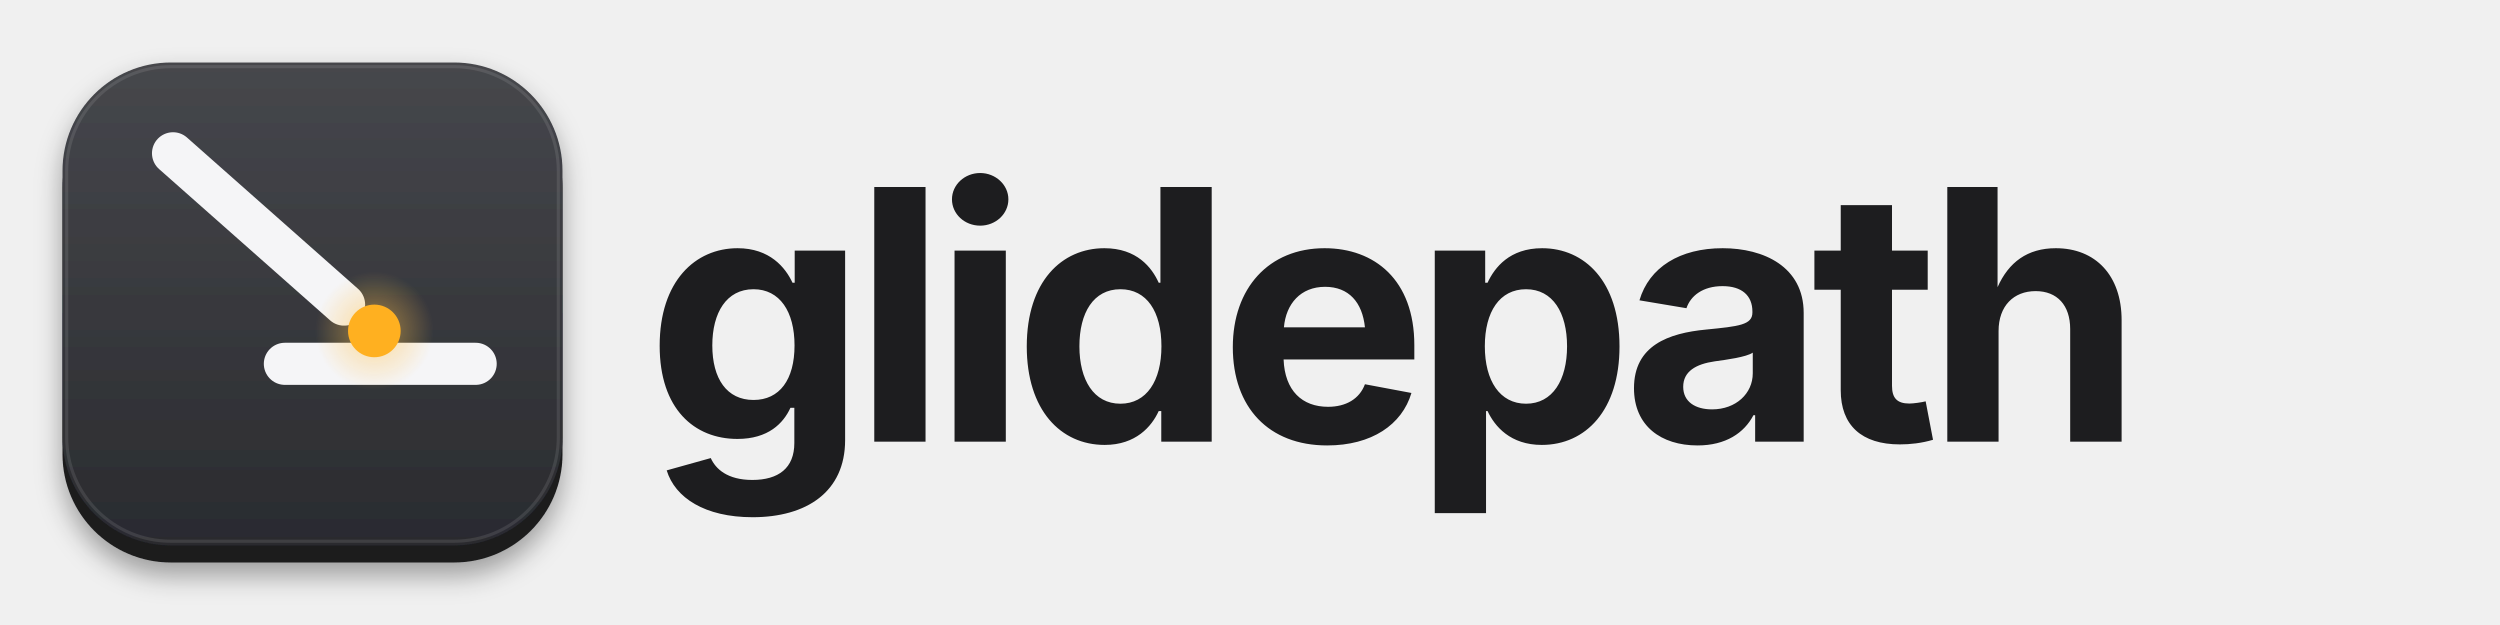
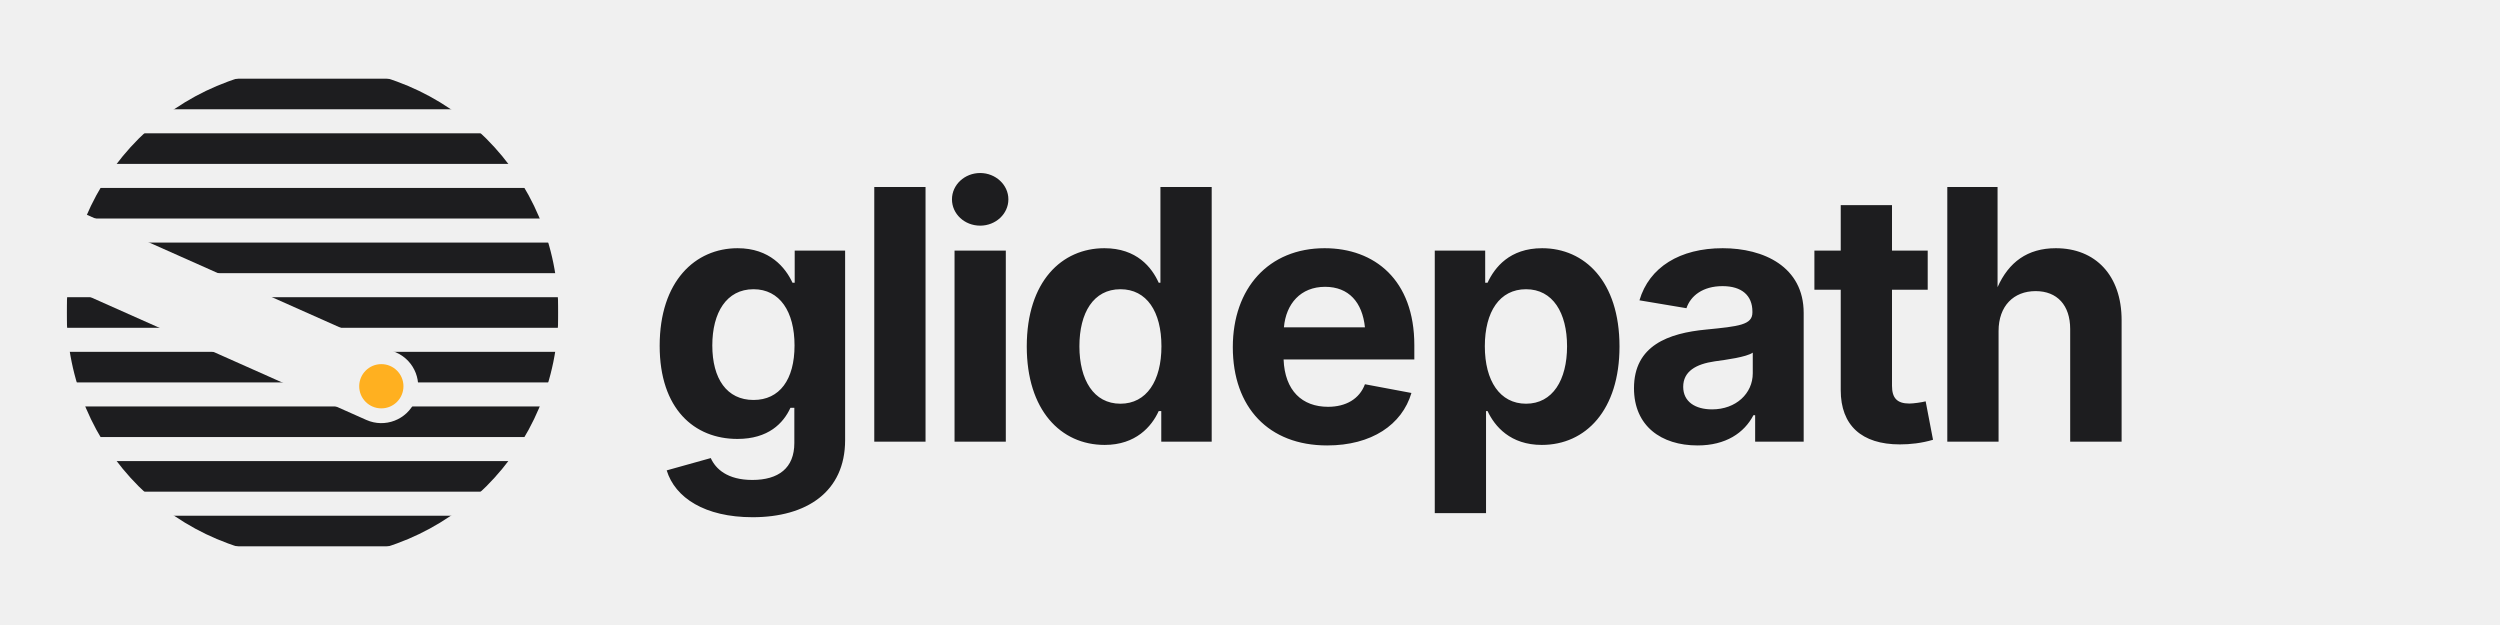
<svg xmlns="http://www.w3.org/2000/svg" width="1200" height="300" viewBox="0 0 1200 300">
-   <g>
-     <defs>
-       <linearGradient id="capw" x1="0" y1="0" x2="0" y2="1">
-         <stop offset="0" stop-color="#46474C" />
-         <stop offset="1" stop-color="#2A2B2F" />
-       </linearGradient>
-       <filter id="shw" x="-25%" y="-25%" width="150%" height="160%">
-         <feDropShadow dx="0" dy="6.316" stdDeviation="6.316" flood-color="#000" flood-opacity="0.35" />
-       </filter>
-       <radialGradient id="glw" r="0.5">
-         <stop offset="0" stop-color="#FFC24D" stop-opacity="0.55" />
-         <stop offset="1" stop-color="#FFC24D" stop-opacity="0" />
-       </radialGradient>
-     </defs>
-     <g filter="url(#shw)">
-       <rect x="30" y="38.211" width="240" height="231.789" rx="52" fill="#1B1C1F" />
-       <rect x="30" y="30" width="240" height="231.789" rx="52" fill="url(#capw)" />
-     </g>
-     <rect x="32" y="32" width="236" height="227.789" rx="50" fill="none" stroke="#fff" stroke-opacity="0.10" stroke-width="1.5" />
-     <g stroke="#F5F5F7" stroke-width="20.211" stroke-linecap="round" fill="none">
-       <line x1="83.053" y1="73.579" x2="165.158" y2="146.211" />
-       <line x1="136.737" y1="174.632" x2="228.316" y2="174.632" />
-     </g>
-     <circle cx="179.684" cy="158.842" r="28.421" fill="url(#glw)" />
-     <circle cx="179.684" cy="158.842" r="12.632" fill="#FFB020" />
+   <defs>
+     <mask id="m" maskUnits="userSpaceOnUse" x="-2000" y="-2000" width="6000" height="6000">
+       <circle cx="150.00" cy="150.00" r="118.00" fill="#fff" />
+       <rect x="-2000" y="-17.70" width="2017.70" height="35.40" rx="17.70" fill="#000" transform="translate(183.04 185.40) rotate(24)" />
+     </mask>
+   </defs>
+   <g mask="url(#m)" fill="#1D1D1F">
+     <rect x="32.00" y="37.77" width="236.00" height="14.68" />
+     <rect x="32.00" y="63.99" width="236.00" height="14.68" />
+     <rect x="32.00" y="90.21" width="236.00" height="14.68" />
+     <rect x="32.00" y="116.44" width="236.00" height="14.68" />
+     <rect x="32.00" y="142.66" width="236.00" height="14.68" />
+     <rect x="32.00" y="168.88" width="236.00" height="14.68" />
+     <rect x="32.00" y="195.10" width="236.00" height="14.68" />
+     <rect x="32.00" y="221.32" width="236.00" height="14.68" />
+     <rect x="32.00" y="247.55" width="236.00" height="14.68" />
  </g>
+   <circle cx="183.04" cy="185.40" r="10.62" fill="#FFB020" />
  <text x="310" y="212" font-family="-apple-system,'SF Pro Display',system-ui" font-weight="650" font-size="168" letter-spacing="-7" fill="#1D1D1F">glidepath</text>
</svg>
